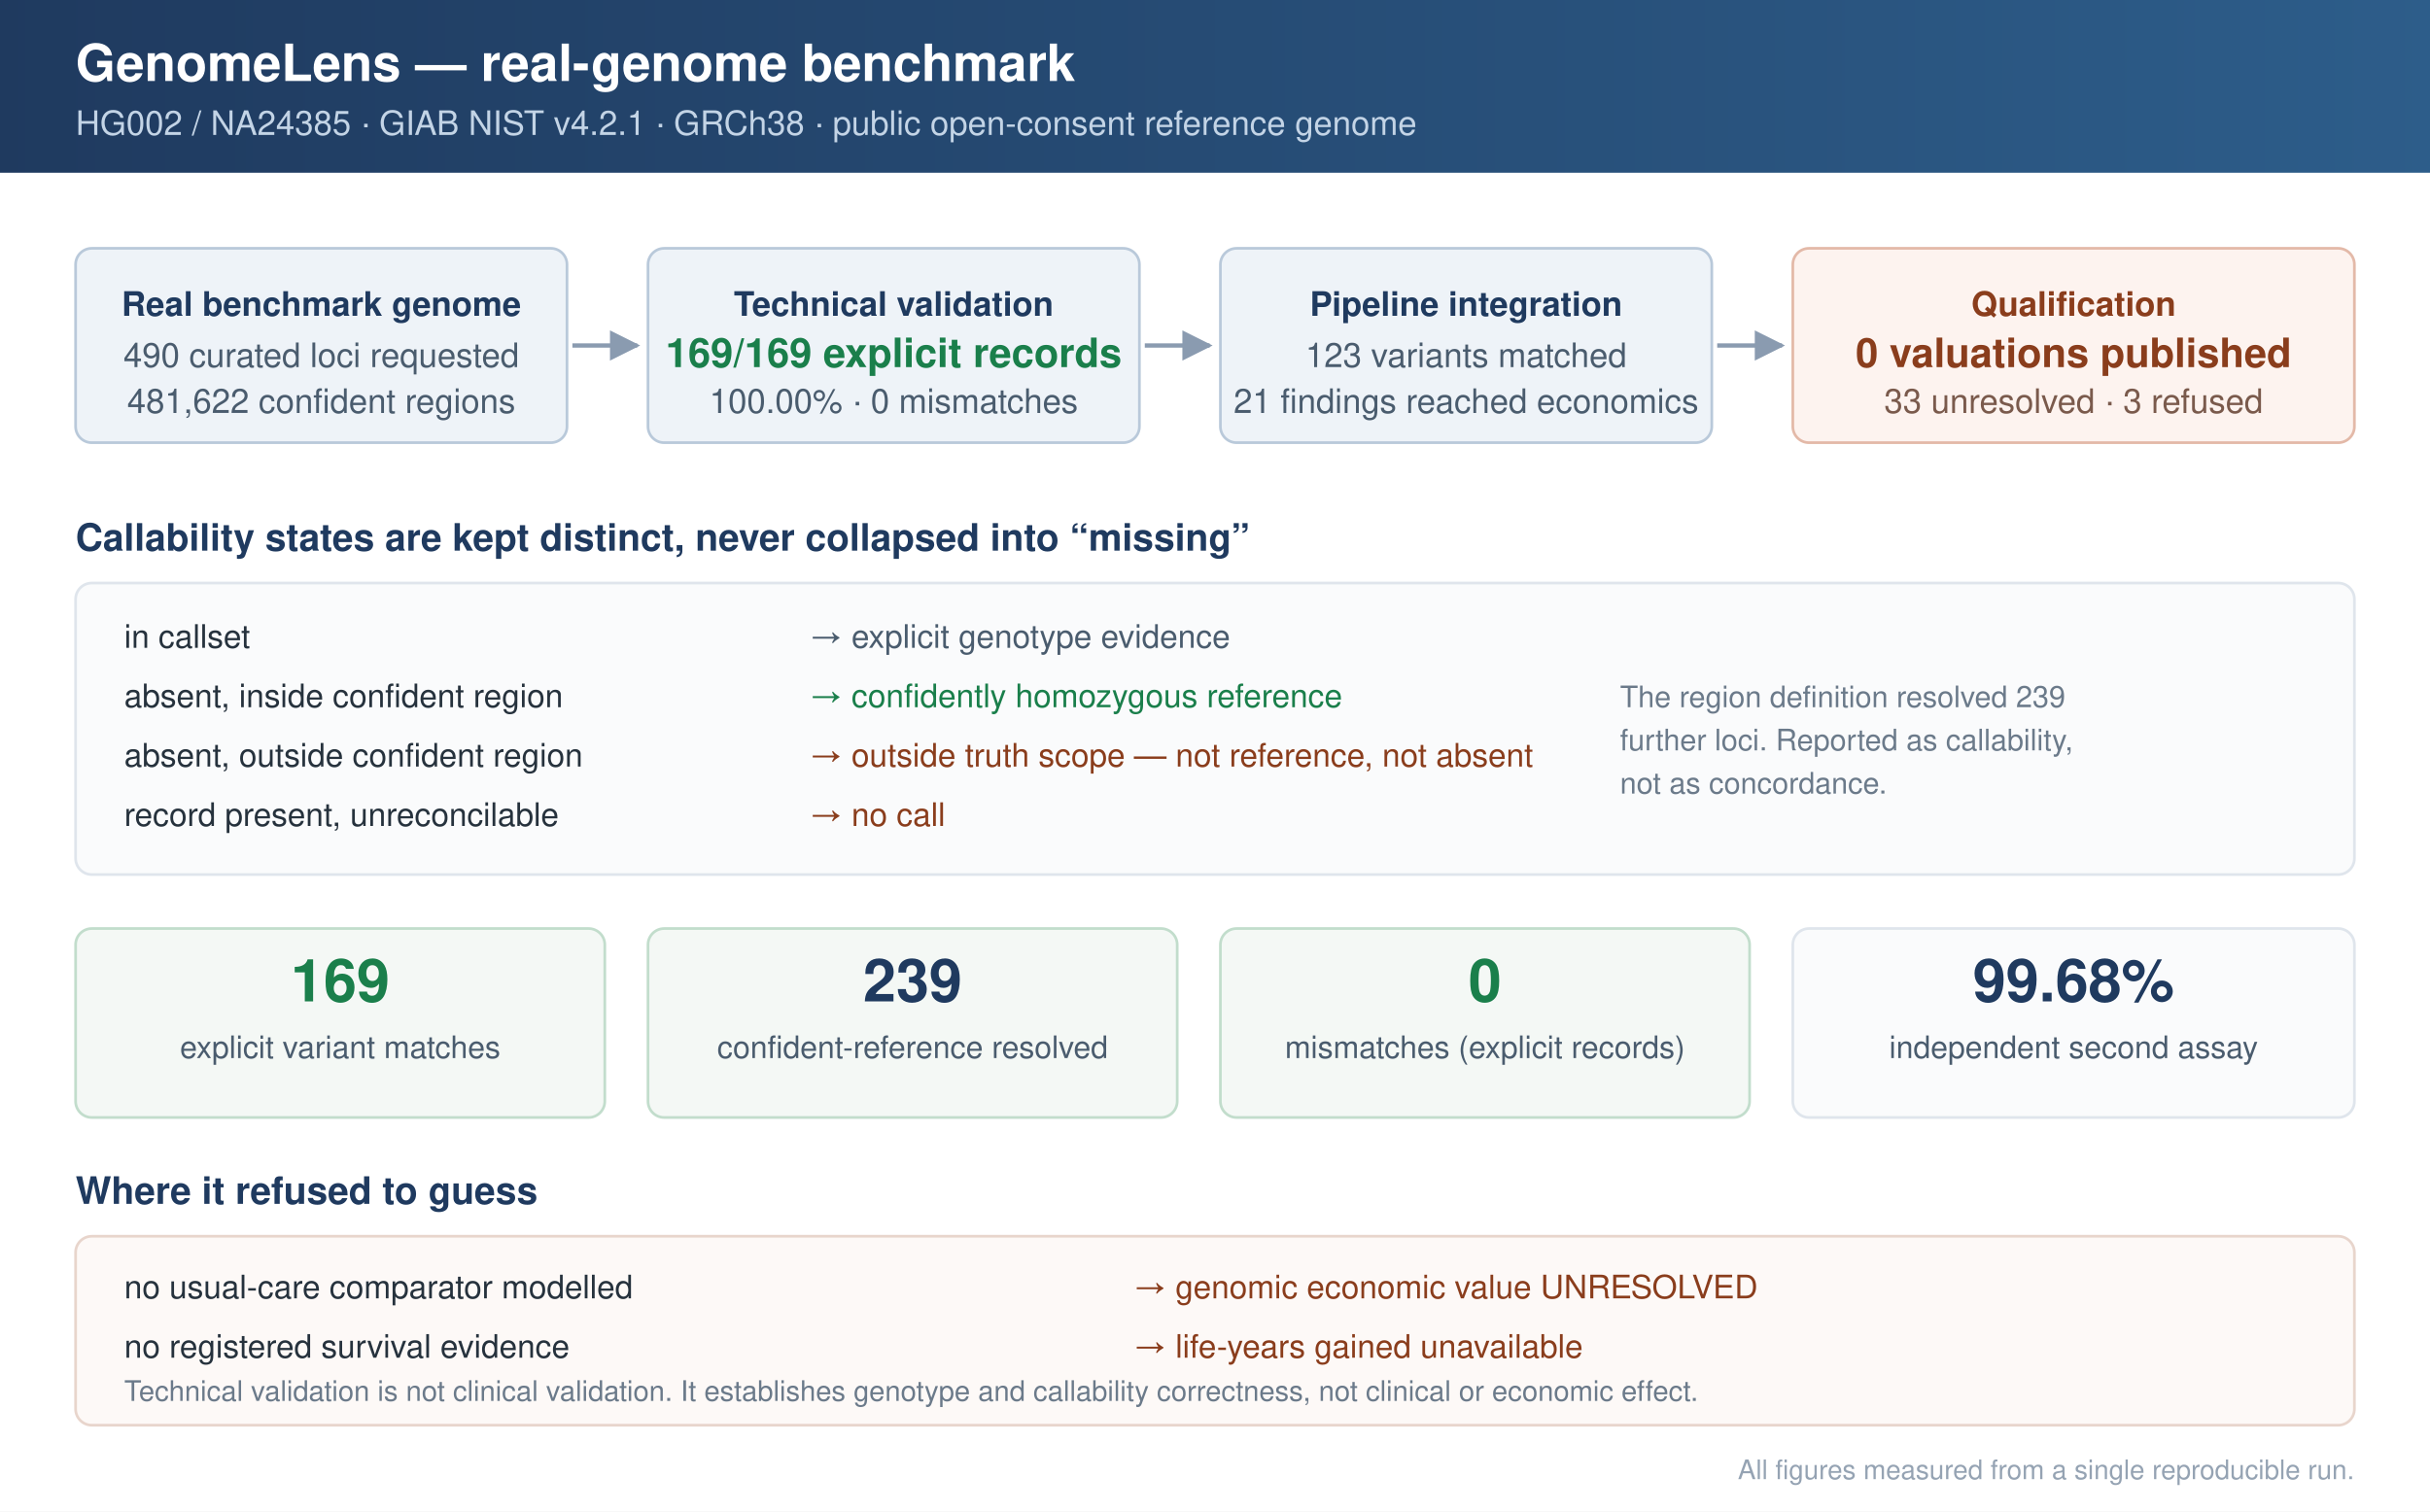
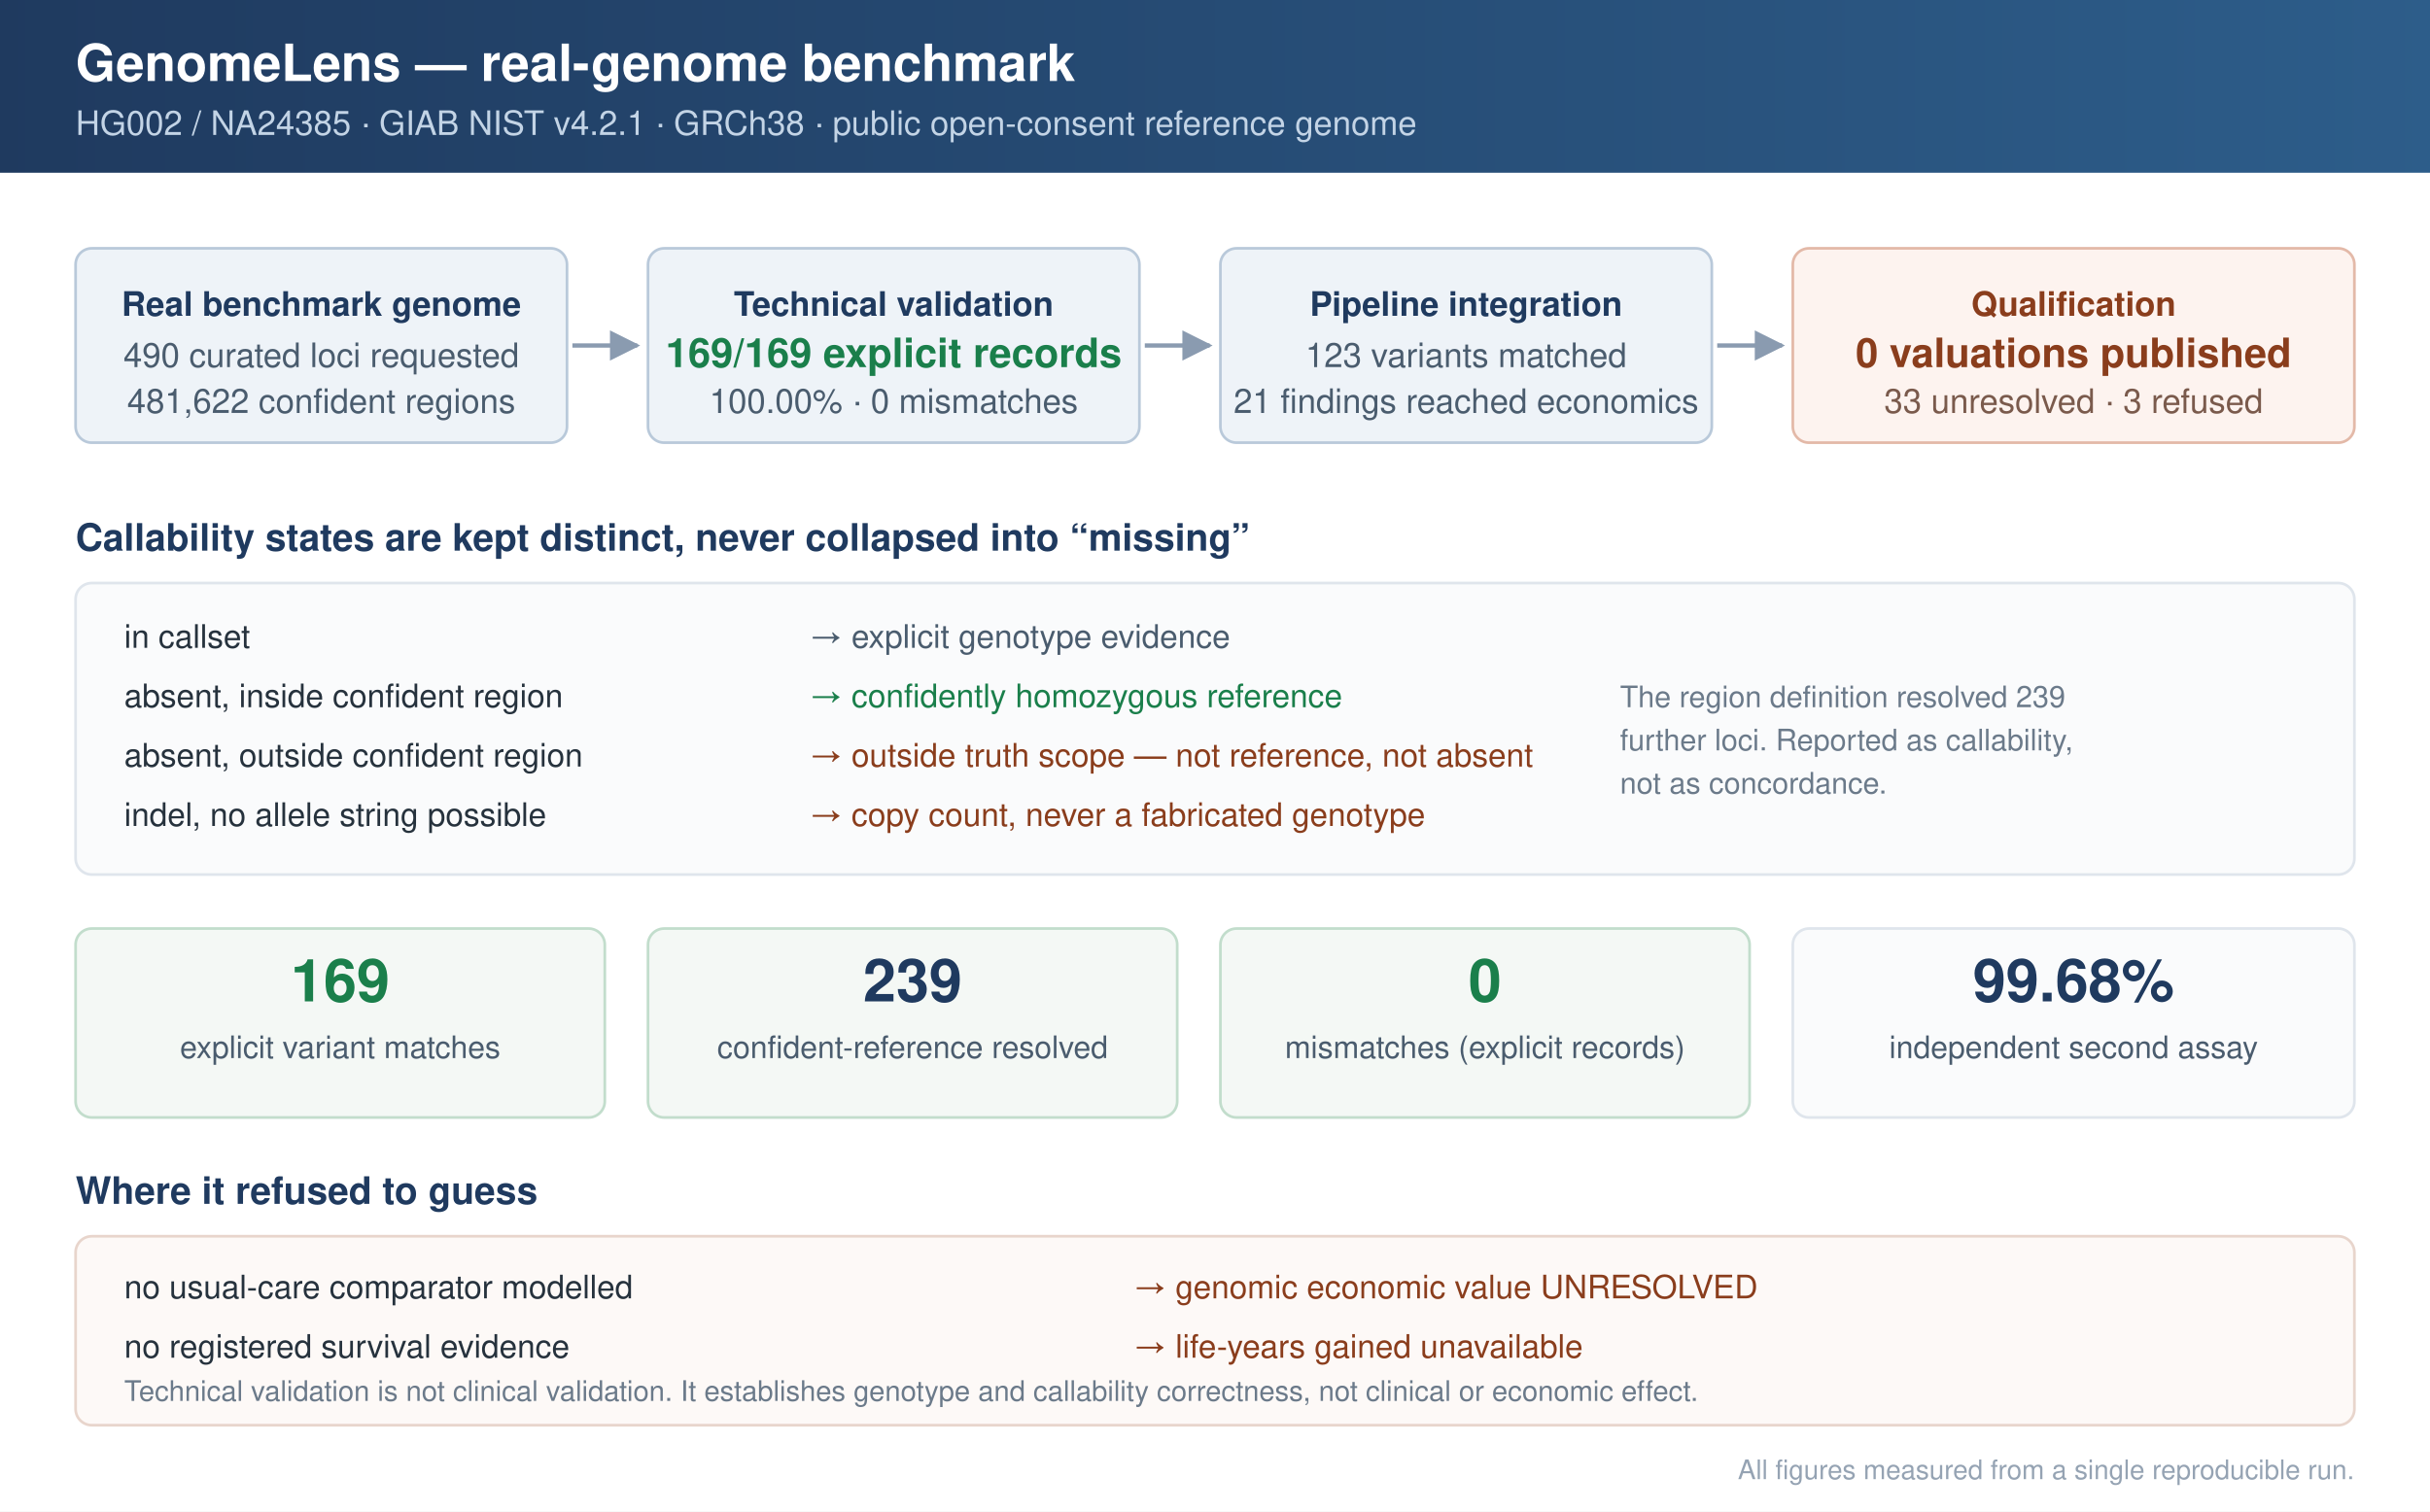
<svg xmlns="http://www.w3.org/2000/svg" viewBox="0 0 900 560" width="900" height="560" font-family="-apple-system,BlinkMacSystemFont,Segoe UI,Helvetica,Arial,sans-serif">
  <defs>
    <linearGradient id="hdr" x1="0" y1="0" x2="1" y2="0">
      <stop offset="0%" stop-color="#1f3a5f" />
      <stop offset="100%" stop-color="#2d5d8a" />
    </linearGradient>
    <marker id="ar" viewBox="0 0 10 10" refX="9" refY="5" markerWidth="7" markerHeight="7" orient="auto">
      <path d="M0,0 L10,5 L0,10 z" fill="#8a9bb0" />
    </marker>
  </defs>
  <rect width="900" height="560" fill="#ffffff" />
  <rect x="0" y="0" width="900" height="64" fill="url(#hdr)" />
  <text x="28" y="30" fill="#ffffff" font-size="19" font-weight="600">GenomeLens — real-genome benchmark</text>
  <text x="28" y="50" fill="#c3d4e6" font-size="12.5">HG002 / NA24385 · GIAB NIST v4.2.1 · GRCh38 · public open-consent reference genome</text>
  <g font-size="12.5">
    <rect x="28" y="92" width="182" height="72" rx="6" fill="#eef3f8" stroke="#b9c9da" />
    <text x="119" y="117" text-anchor="middle" font-weight="600" fill="#1f3a5f">Real benchmark genome</text>
    <text x="119" y="136" text-anchor="middle" fill="#4a5c6e">490 curated loci requested</text>
    <text x="119" y="153" text-anchor="middle" fill="#4a5c6e">481,622 confident regions</text>
    <rect x="240" y="92" width="182" height="72" rx="6" fill="#eef3f8" stroke="#b9c9da" />
    <text x="331" y="117" text-anchor="middle" font-weight="600" fill="#1f3a5f">Technical validation</text>
    <text x="331" y="136" text-anchor="middle" fill="#1a7f4b" font-weight="600" font-size="15">169/169 explicit records</text>
    <text x="331" y="153" text-anchor="middle" fill="#4a5c6e">100.00% · 0 mismatches</text>
    <rect x="452" y="92" width="182" height="72" rx="6" fill="#eef3f8" stroke="#b9c9da" />
    <text x="543" y="117" text-anchor="middle" font-weight="600" fill="#1f3a5f">Pipeline integration</text>
    <text x="543" y="136" text-anchor="middle" fill="#4a5c6e">123 variants matched</text>
    <text x="543" y="153" text-anchor="middle" fill="#4a5c6e">21 findings reached economics</text>
    <rect x="664" y="92" width="208" height="72" rx="6" fill="#fdf3ef" stroke="#e3b9a8" />
    <text x="768" y="117" text-anchor="middle" font-weight="600" fill="#8a3d1c">Qualification</text>
    <text x="768" y="136" text-anchor="middle" fill="#8a3d1c" font-weight="600" font-size="15">0 valuations published</text>
    <text x="768" y="153" text-anchor="middle" fill="#7a5a4c">33 unresolved · 3 refused</text>
    <line x1="212" y1="128" x2="236" y2="128" stroke="#8a9bb0" stroke-width="1.6" marker-end="url(#ar)" />
    <line x1="424" y1="128" x2="448" y2="128" stroke="#8a9bb0" stroke-width="1.6" marker-end="url(#ar)" />
    <line x1="636" y1="128" x2="660" y2="128" stroke="#8a9bb0" stroke-width="1.6" marker-end="url(#ar)" />
  </g>
  <text x="28" y="204" font-size="14" font-weight="600" fill="#1f3a5f">Callability states are kept distinct, never collapsed into “missing”</text>
  <g font-size="12">
    <rect x="28" y="216" width="844" height="108" rx="6" fill="#fafbfc" stroke="#dfe5ec" />
    <text x="46" y="240" fill="#26323d">in callset</text>
    <text x="300" y="240" fill="#4a5c6e">→ explicit genotype evidence</text>
    <text x="46" y="262" fill="#26323d">absent, inside confident region</text>
    <text x="300" y="262" fill="#1a7f4b">→ confidently homozygous reference</text>
    <text x="46" y="284" fill="#26323d">absent, outside confident region</text>
    <text x="300" y="284" fill="#8a3d1c">→ outside truth scope — not reference, not absent</text>
-     <text x="46" y="306" fill="#26323d">record present, unreconcilable</text>
-     <text x="300" y="306" fill="#8a3d1c">→ no call</text>
+     <text x="46" y="306" fill="#26323d">indel, no allele string possible</text>
+     <text x="300" y="306" fill="#8a3d1c">→ copy count, never a fabricated genotype</text>
    <text x="600" y="262" fill="#6b7a8a" font-size="11">The region definition resolved 239</text>
    <text x="600" y="278" fill="#6b7a8a" font-size="11">further loci. Reported as callability,</text>
    <text x="600" y="294" fill="#6b7a8a" font-size="11">not as concordance.</text>
  </g>
  <g>
    <rect x="28" y="344" width="196" height="70" rx="6" fill="#f4f8f5" stroke="#c2ddcc" />
    <text x="126" y="371" text-anchor="middle" font-size="22" font-weight="700" fill="#1a7f4b">169</text>
    <text x="126" y="392" text-anchor="middle" font-size="11.5" fill="#4a5c6e">explicit variant matches</text>
    <rect x="240" y="344" width="196" height="70" rx="6" fill="#f4f8f5" stroke="#c2ddcc" />
    <text x="338" y="371" text-anchor="middle" font-size="22" font-weight="700" fill="#1f3a5f">239</text>
    <text x="338" y="392" text-anchor="middle" font-size="11.5" fill="#4a5c6e">confident-reference resolved</text>
    <rect x="452" y="344" width="196" height="70" rx="6" fill="#f4f8f5" stroke="#c2ddcc" />
    <text x="550" y="371" text-anchor="middle" font-size="22" font-weight="700" fill="#1a7f4b">0</text>
    <text x="550" y="392" text-anchor="middle" font-size="11.5" fill="#4a5c6e">mismatches (explicit records)</text>
    <rect x="664" y="344" width="208" height="70" rx="6" fill="#fafbfc" stroke="#dfe5ec" />
    <text x="768" y="371" text-anchor="middle" font-size="22" font-weight="700" fill="#1f3a5f">99.68%</text>
    <text x="768" y="392" text-anchor="middle" font-size="11.5" fill="#4a5c6e">independent second assay</text>
  </g>
  <text x="28" y="446" font-size="14" font-weight="600" fill="#1f3a5f">Where it refused to guess</text>
  <g font-size="12">
    <rect x="28" y="458" width="844" height="70" rx="6" fill="#fdf9f7" stroke="#e8d5cc" />
    <text x="46" y="481" fill="#26323d">no usual-care comparator modelled</text>
    <text x="420" y="481" fill="#8a3d1c">→ genomic economic value UNRESOLVED</text>
    <text x="46" y="503" fill="#26323d">no registered survival evidence</text>
    <text x="420" y="503" fill="#8a3d1c">→ life-years gained unavailable</text>
    <text x="46" y="519" fill="#6b7a8a" font-size="10.5">Technical validation is not clinical validation. It establishes genotype and callability correctness, not clinical or economic effect.</text>
  </g>
  <text x="872" y="548" text-anchor="end" font-size="10" fill="#95a3b3">All figures measured from a single reproducible run.</text>
</svg>
